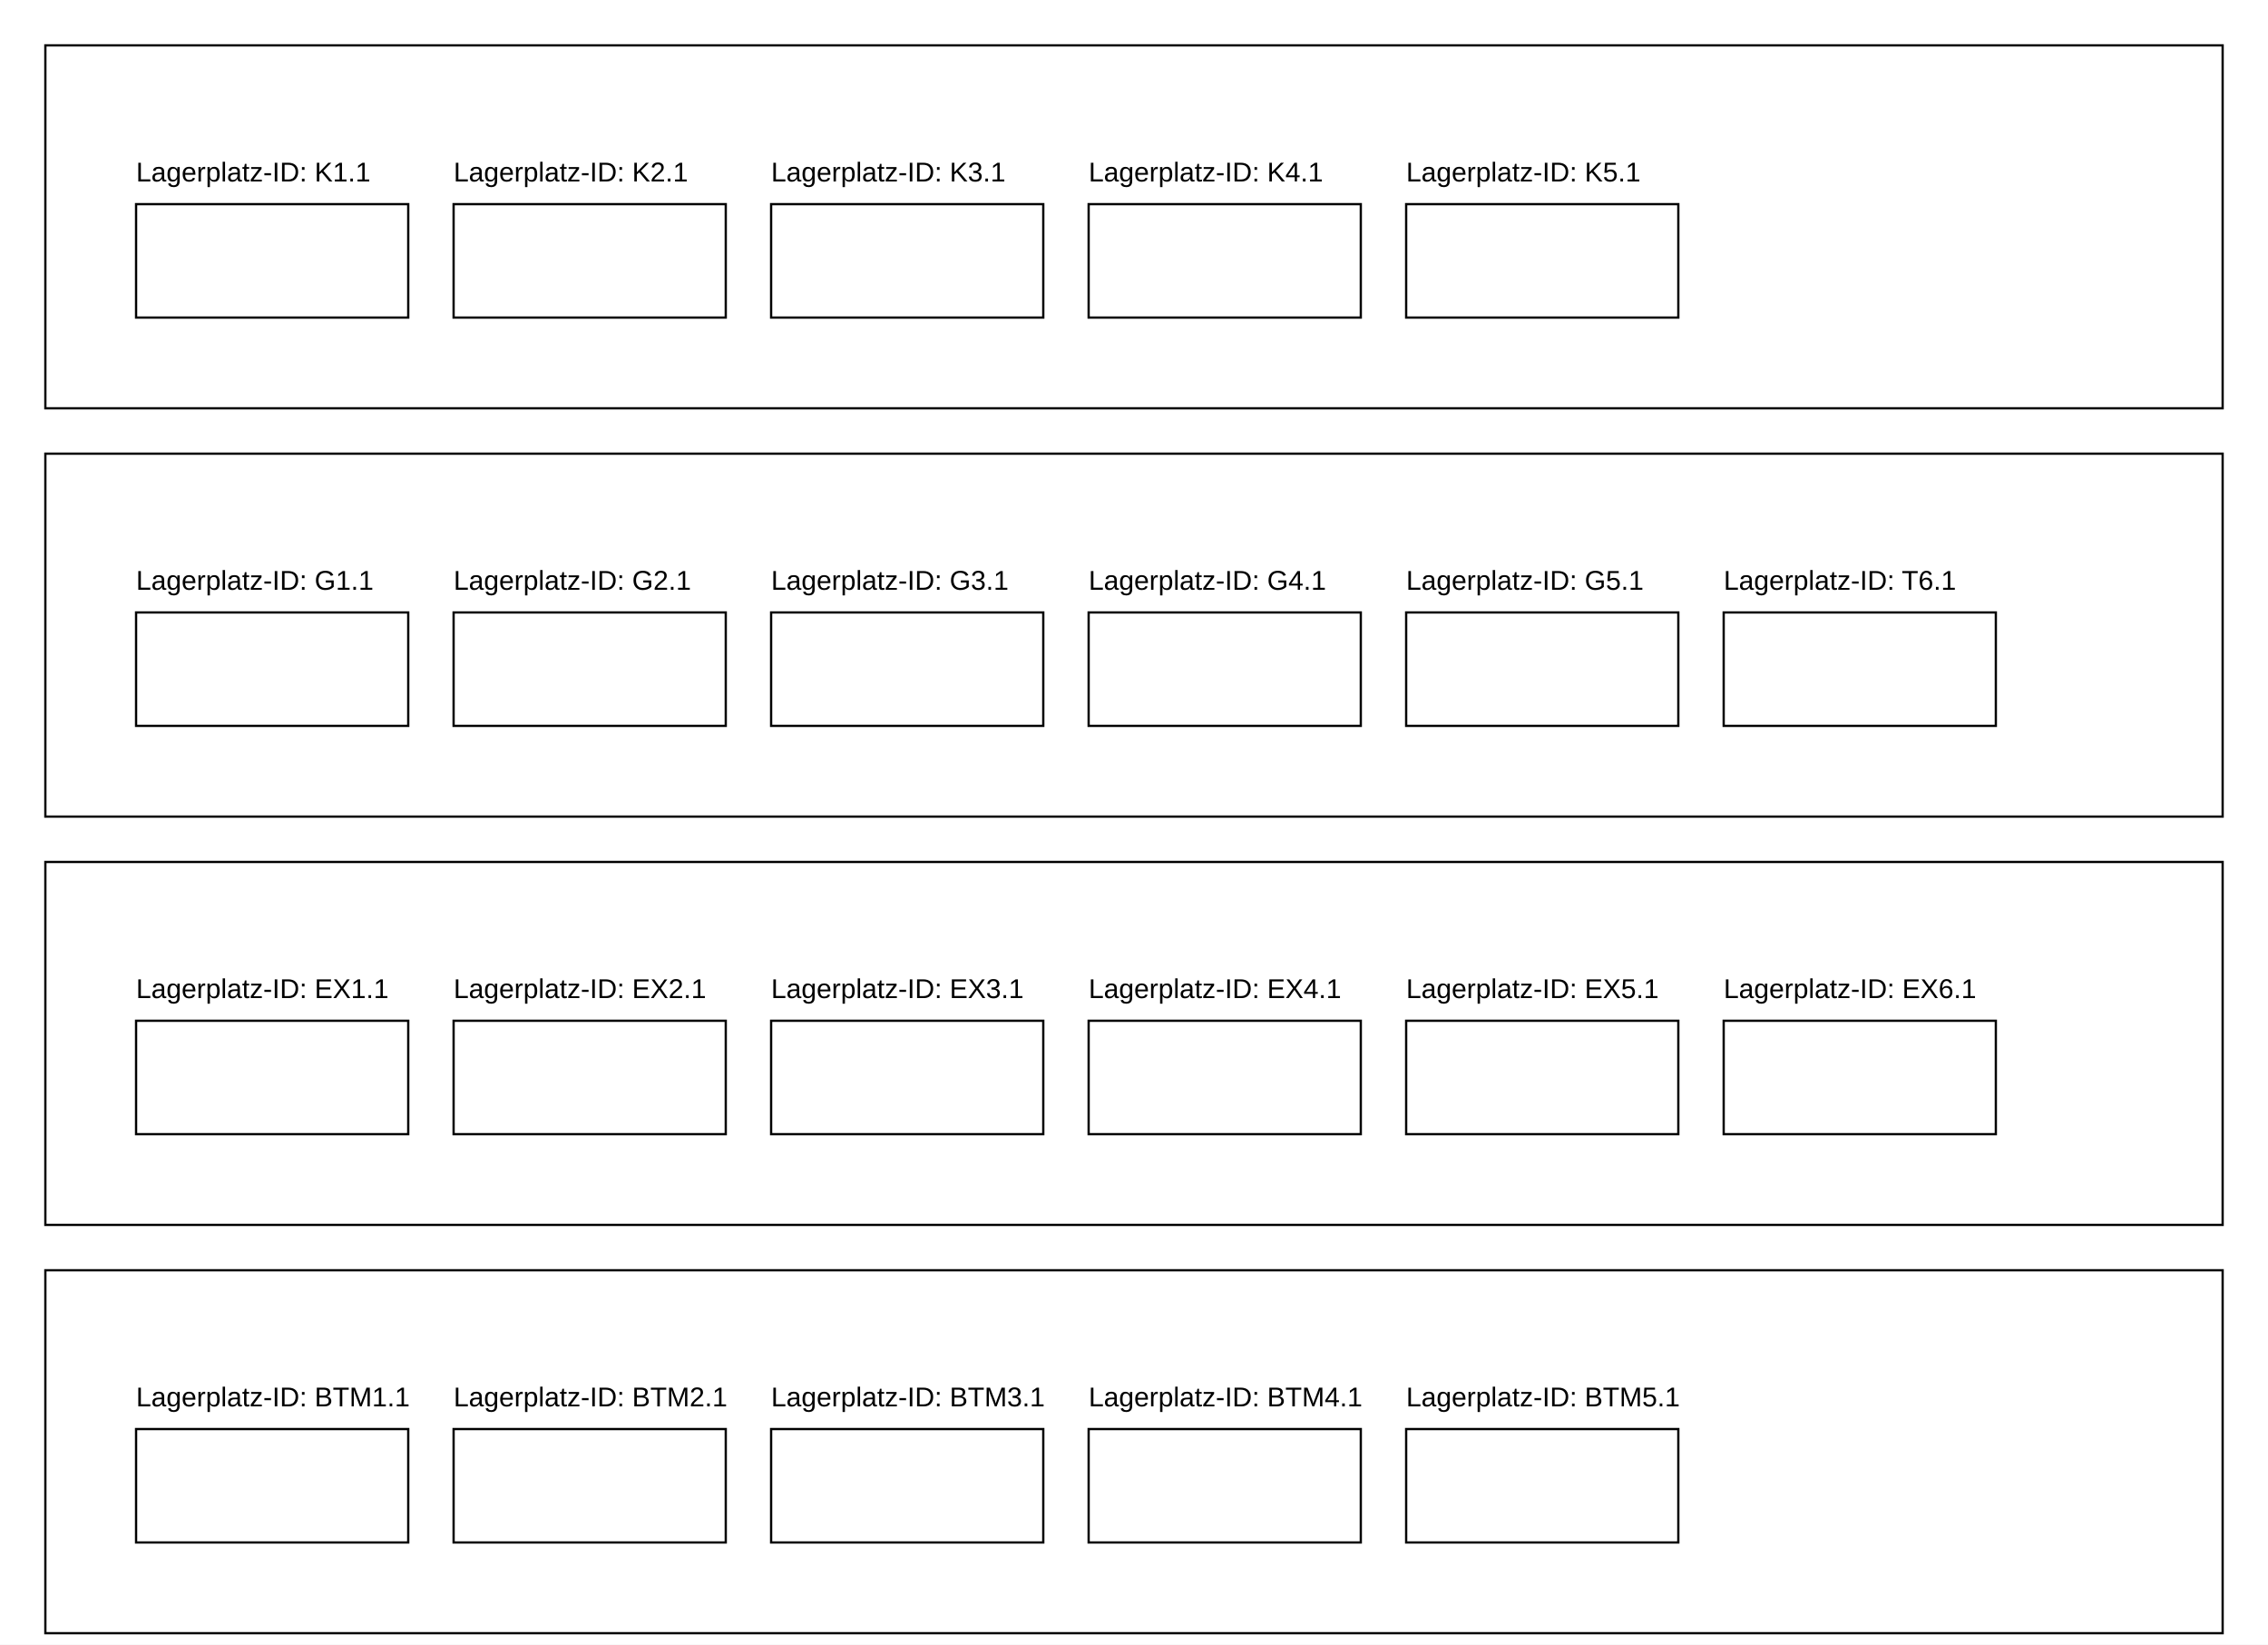
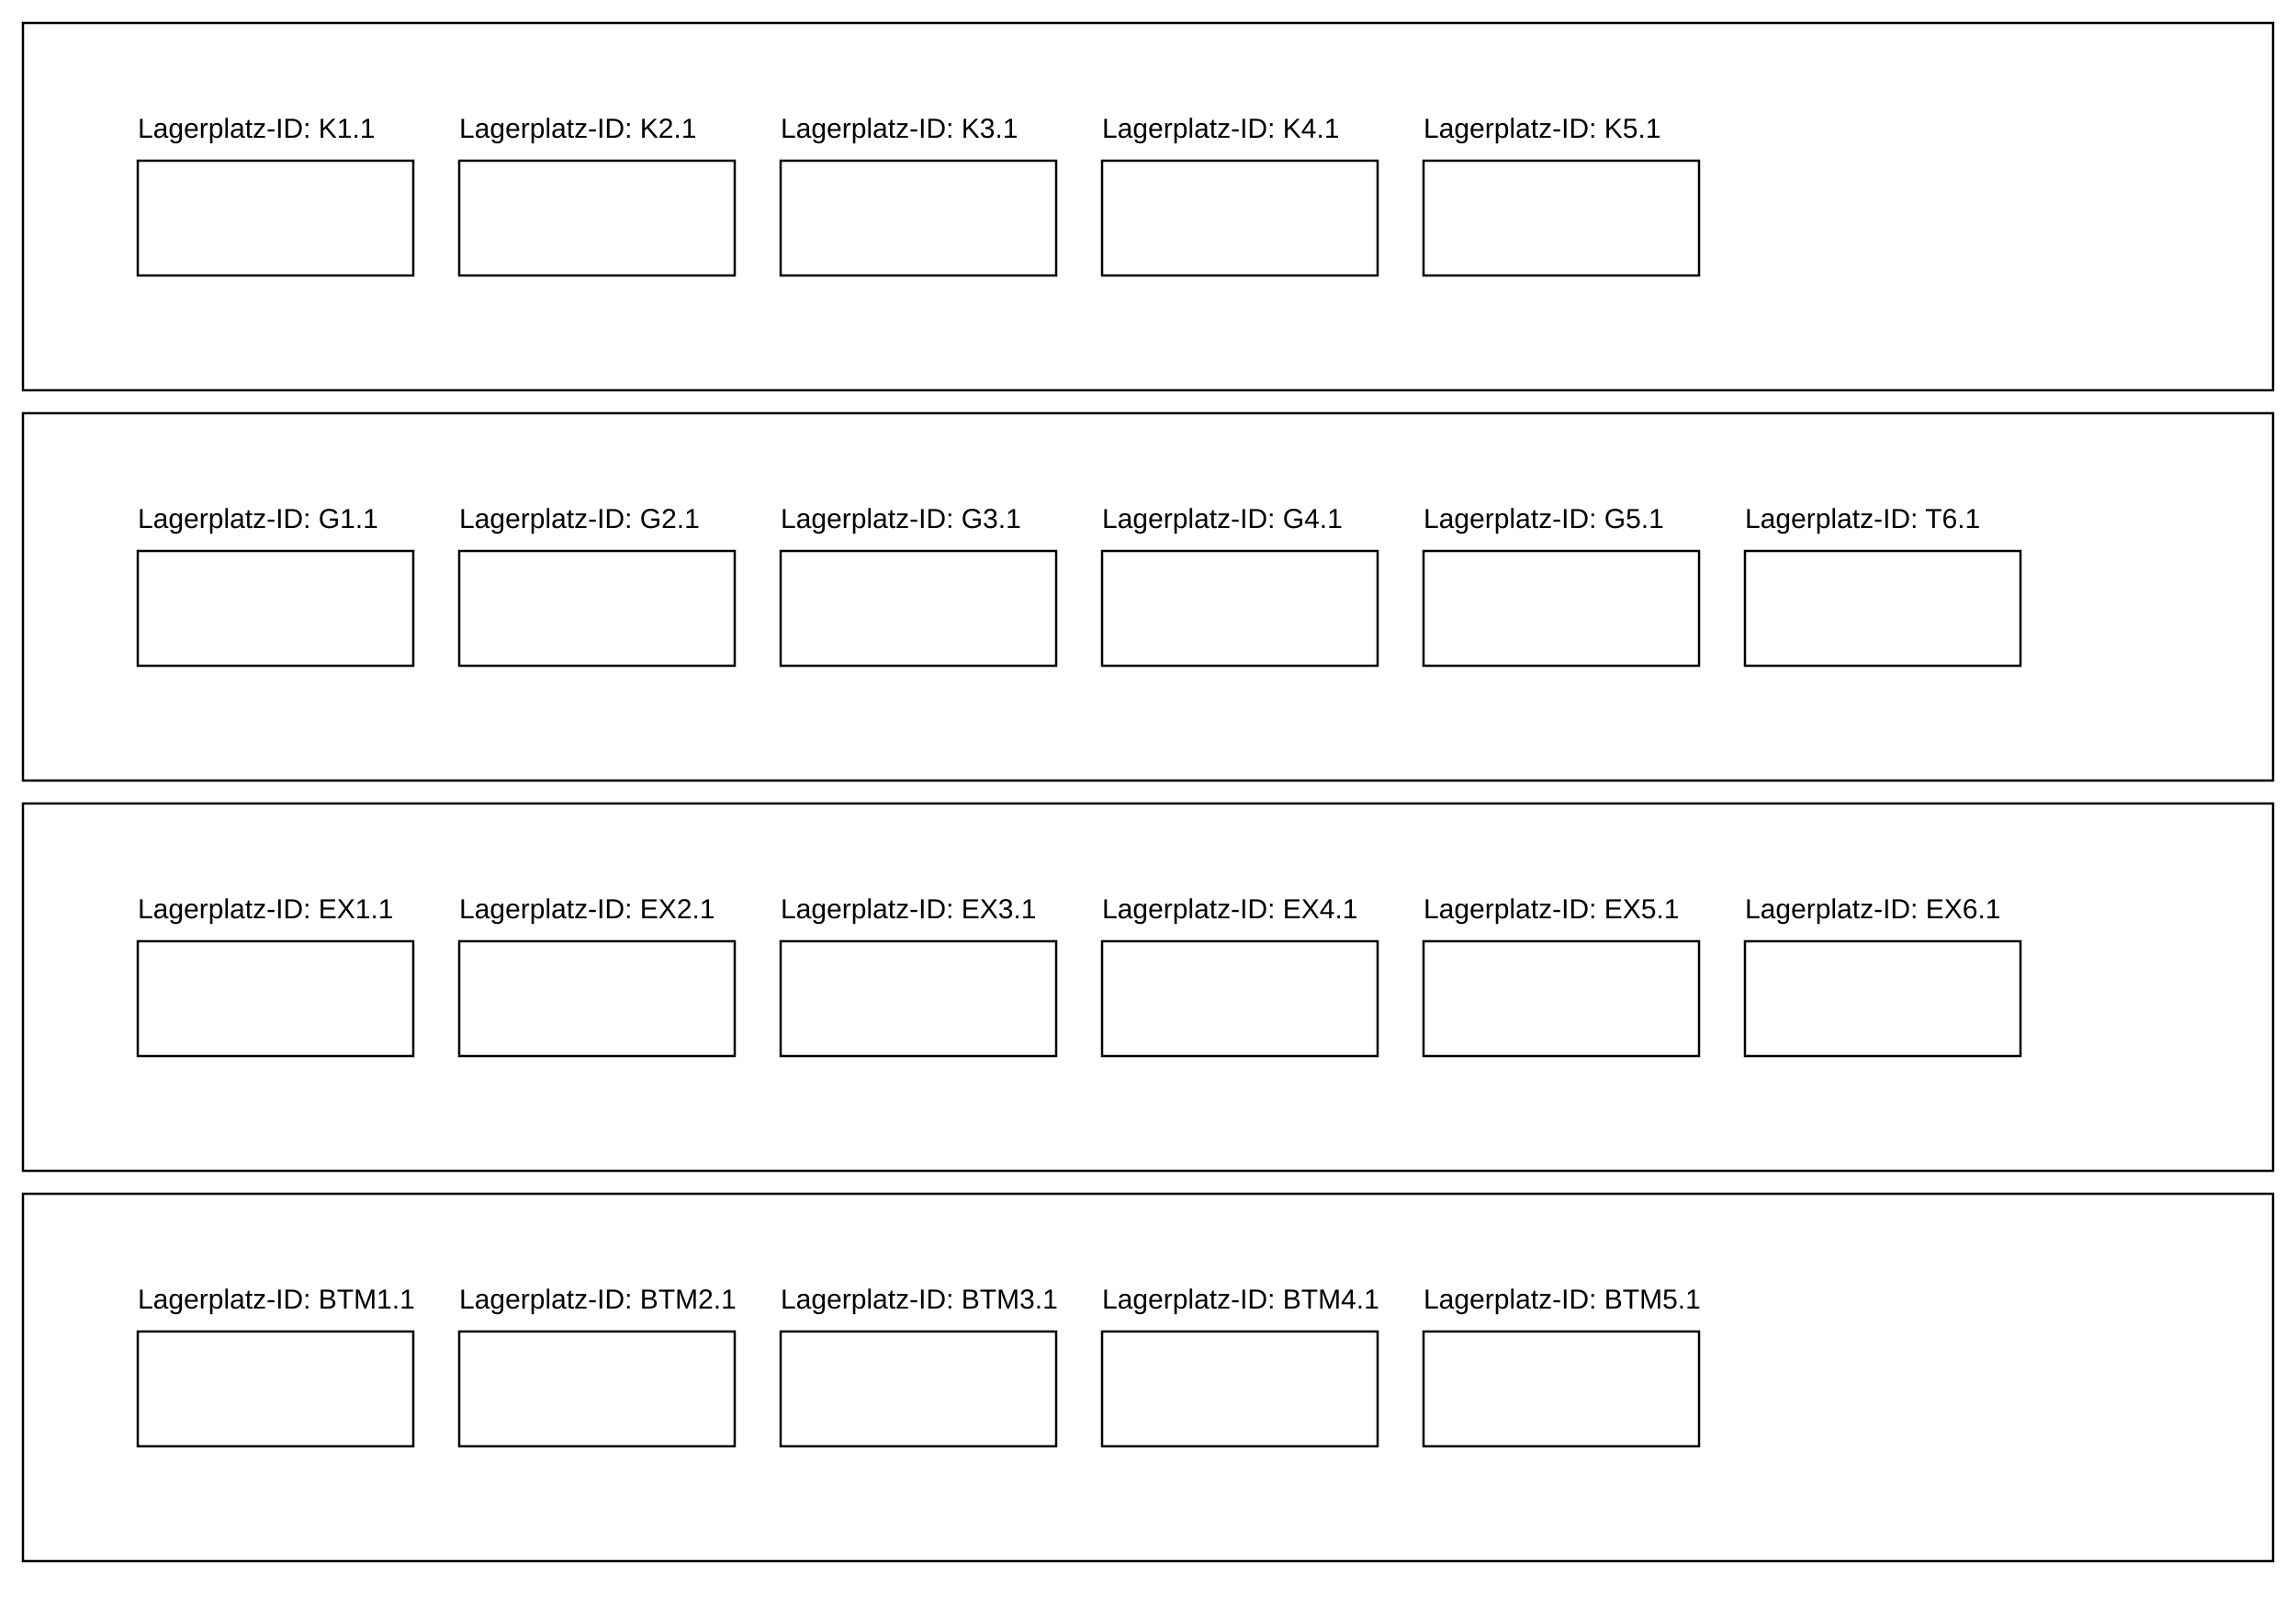
- <svg xmlns="http://www.w3.org/2000/svg" width="1000" height="725">
+ <svg xmlns="http://www.w3.org/2000/svg" width="1000" height="700">
  <rect width="100%" height="100%" fill="#ffffff" />
-   <rect x="20" y="20" width="960" height="160" fill="#fff" stroke="#000" id="kalt" />
-   <rect x="20" y="200" width="960" height="160" fill="#fff" stroke="#000" id="gift" />
-   <rect x="20" y="380" width="960" height="160" fill="#fff" stroke="#000" id="explosiv" />
-   <rect x="20" y="560" width="960" height="160" fill="#fff" stroke="#000" id="btm" />
-   <text x="60" y="80" font-family="Arial" font-size="12" fill="#000">Lagerplatz-ID: K1.1</text>
-   <rect x="60" y="90" width="120" height="50" fill="#FFF" stroke="#000" />
-   <text x="200" y="80" font-family="Arial" font-size="12" fill="#000">Lagerplatz-ID: K2.1</text>
-   <rect x="200" y="90" width="120" height="50" fill="#FFF" stroke="#000" />
-   <text x="340" y="80" font-family="Arial" font-size="12" fill="#000">Lagerplatz-ID: K3.1</text>
-   <rect x="340" y="90" width="120" height="50" fill="#FFF" stroke="#000" />
-   <text x="480" y="80" font-family="Arial" font-size="12" fill="#000">Lagerplatz-ID: K4.1</text>
-   <rect x="480" y="90" width="120" height="50" fill="#FFF" stroke="#000" />
-   <text x="620" y="80" font-family="Arial" font-size="12" fill="#000">Lagerplatz-ID: K5.1</text>
-   <rect x="620" y="90" width="120" height="50" fill="#FFF" stroke="#000" />
-   <text x="60" y="260" font-family="Arial" font-size="12" fill="#000">Lagerplatz-ID: G1.1</text>
-   <rect x="60" y="270" width="120" height="50" fill="#FFF" stroke="#000" />
-   <text x="200" y="260" font-family="Arial" font-size="12" fill="#000">Lagerplatz-ID: G2.1</text>
-   <rect x="200" y="270" width="120" height="50" fill="#FFF" stroke="#000" />
-   <text x="340" y="260" font-family="Arial" font-size="12" fill="#000">Lagerplatz-ID: G3.1</text>
-   <rect x="340" y="270" width="120" height="50" fill="#FFF" stroke="#000" />
-   <text x="480" y="260" font-family="Arial" font-size="12" fill="#000">Lagerplatz-ID: G4.1</text>
-   <rect x="480" y="270" width="120" height="50" fill="#FFF" stroke="#000" />
-   <text x="620" y="260" font-family="Arial" font-size="12" fill="#000">Lagerplatz-ID: G5.1</text>
-   <rect x="620" y="270" width="120" height="50" fill="#FFF" stroke="#000" />
-   <text x="760" y="260" font-family="Arial" font-size="12" fill="#000">Lagerplatz-ID: T6.1</text>
-   <rect x="760" y="270" width="120" height="50" fill="#FFF" stroke="#000" />
-   <text x="60" y="440" font-family="Arial" font-size="12" fill="#000">Lagerplatz-ID: EX1.1</text>
-   <rect x="60" y="450" width="120" height="50" fill="#FFF" stroke="#000" />
-   <text x="200" y="440" font-family="Arial" font-size="12" fill="#000">Lagerplatz-ID: EX2.1</text>
-   <rect x="200" y="450" width="120" height="50" fill="#FFF" stroke="#000" />
-   <text x="340" y="440" font-family="Arial" font-size="12" fill="#000">Lagerplatz-ID: EX3.1</text>
-   <rect x="340" y="450" width="120" height="50" fill="#FFF" stroke="#000" />
-   <text x="480" y="440" font-family="Arial" font-size="12" fill="#000">Lagerplatz-ID: EX4.1</text>
-   <rect x="480" y="450" width="120" height="50" fill="#FFF" stroke="#000" />
-   <text x="620" y="440" font-family="Arial" font-size="12" fill="#000">Lagerplatz-ID: EX5.1</text>
-   <rect x="620" y="450" width="120" height="50" fill="#FFF" stroke="#000" />
-   <text x="760" y="440" font-family="Arial" font-size="12" fill="#000">Lagerplatz-ID: EX6.1</text>
-   <rect x="760" y="450" width="120" height="50" fill="#FFF" stroke="#000" />
-   <text x="60" y="620" font-family="Arial" font-size="12" fill="#000">Lagerplatz-ID: BTM1.1</text>
-   <rect x="60" y="630" width="120" height="50" fill="#FFF" stroke="#000" />
-   <text x="200" y="620" font-family="Arial" font-size="12" fill="#000">Lagerplatz-ID: BTM2.1</text>
-   <rect x="200" y="630" width="120" height="50" fill="#FFF" stroke="#000" />
-   <text x="340" y="620" font-family="Arial" font-size="12" fill="#000">Lagerplatz-ID: BTM3.1</text>
-   <rect x="340" y="630" width="120" height="50" fill="#FFF" stroke="#000" />
-   <text x="480" y="620" font-family="Arial" font-size="12" fill="#000">Lagerplatz-ID: BTM4.1</text>
-   <rect x="480" y="630" width="120" height="50" fill="#FFF" stroke="#000" />
-   <text x="620" y="620" font-family="Arial" font-size="12" fill="#000">Lagerplatz-ID: BTM5.1</text>
-   <rect x="620" y="630" width="120" height="50" fill="#FFF" stroke="#000" />
+   <rect x="10" y="10" width="980" height="160" fill="#fff" stroke="#000" id="kalt" />
+   <rect x="10" y="180" width="980" height="160" fill="#fff" stroke="#000" id="gift" />
+   <rect x="10" y="350" width="980" height="160" fill="#fff" stroke="#000" id="explosiv" />
+   <rect x="10" y="520" width="980" height="160" fill="#fff" stroke="#000" id="btm" />
+   <text x="60" y="60" font-family="Arial" font-size="12" fill="#000">Lagerplatz-ID: K1.1</text>
+   <rect x="60" y="70" width="120" height="50" fill="#FFF" stroke="#000" />
+   <text x="200" y="60" font-family="Arial" font-size="12" fill="#000">Lagerplatz-ID: K2.1</text>
+   <rect x="200" y="70" width="120" height="50" fill="#FFF" stroke="#000" />
+   <text x="340" y="60" font-family="Arial" font-size="12" fill="#000">Lagerplatz-ID: K3.1</text>
+   <rect x="340" y="70" width="120" height="50" fill="#FFF" stroke="#000" />
+   <text x="480" y="60" font-family="Arial" font-size="12" fill="#000">Lagerplatz-ID: K4.1</text>
+   <rect x="480" y="70" width="120" height="50" fill="#FFF" stroke="#000" />
+   <text x="620" y="60" font-family="Arial" font-size="12" fill="#000">Lagerplatz-ID: K5.1</text>
+   <rect x="620" y="70" width="120" height="50" fill="#FFF" stroke="#000" />
+   <text x="60" y="230" font-family="Arial" font-size="12" fill="#000">Lagerplatz-ID: G1.1</text>
+   <rect x="60" y="240" width="120" height="50" fill="#FFF" stroke="#000" />
+   <text x="200" y="230" font-family="Arial" font-size="12" fill="#000">Lagerplatz-ID: G2.1</text>
+   <rect x="200" y="240" width="120" height="50" fill="#FFF" stroke="#000" />
+   <text x="340" y="230" font-family="Arial" font-size="12" fill="#000">Lagerplatz-ID: G3.1</text>
+   <rect x="340" y="240" width="120" height="50" fill="#FFF" stroke="#000" />
+   <text x="480" y="230" font-family="Arial" font-size="12" fill="#000">Lagerplatz-ID: G4.1</text>
+   <rect x="480" y="240" width="120" height="50" fill="#FFF" stroke="#000" />
+   <text x="620" y="230" font-family="Arial" font-size="12" fill="#000">Lagerplatz-ID: G5.1</text>
+   <rect x="620" y="240" width="120" height="50" fill="#FFF" stroke="#000" />
+   <text x="760" y="230" font-family="Arial" font-size="12" fill="#000">Lagerplatz-ID: T6.1</text>
+   <rect x="760" y="240" width="120" height="50" fill="#FFF" stroke="#000" />
+   <text x="60" y="400" font-family="Arial" font-size="12" fill="#000">Lagerplatz-ID: EX1.1</text>
+   <rect x="60" y="410" width="120" height="50" fill="#FFF" stroke="#000" />
+   <text x="200" y="400" font-family="Arial" font-size="12" fill="#000">Lagerplatz-ID: EX2.1</text>
+   <rect x="200" y="410" width="120" height="50" fill="#FFF" stroke="#000" />
+   <text x="340" y="400" font-family="Arial" font-size="12" fill="#000">Lagerplatz-ID: EX3.1</text>
+   <rect x="340" y="410" width="120" height="50" fill="#FFF" stroke="#000" />
+   <text x="480" y="400" font-family="Arial" font-size="12" fill="#000">Lagerplatz-ID: EX4.1</text>
+   <rect x="480" y="410" width="120" height="50" fill="#FFF" stroke="#000" />
+   <text x="620" y="400" font-family="Arial" font-size="12" fill="#000">Lagerplatz-ID: EX5.1</text>
+   <rect x="620" y="410" width="120" height="50" fill="#FFF" stroke="#000" />
+   <text x="760" y="400" font-family="Arial" font-size="12" fill="#000">Lagerplatz-ID: EX6.1</text>
+   <rect x="760" y="410" width="120" height="50" fill="#FFF" stroke="#000" />
+   <text x="60" y="570" font-family="Arial" font-size="12" fill="#000">Lagerplatz-ID: BTM1.1</text>
+   <rect x="60" y="580" width="120" height="50" fill="#FFF" stroke="#000" />
+   <text x="200" y="570" font-family="Arial" font-size="12" fill="#000">Lagerplatz-ID: BTM2.1</text>
+   <rect x="200" y="580" width="120" height="50" fill="#FFF" stroke="#000" />
+   <text x="340" y="570" font-family="Arial" font-size="12" fill="#000">Lagerplatz-ID: BTM3.1</text>
+   <rect x="340" y="580" width="120" height="50" fill="#FFF" stroke="#000" />
+   <text x="480" y="570" font-family="Arial" font-size="12" fill="#000">Lagerplatz-ID: BTM4.1</text>
+   <rect x="480" y="580" width="120" height="50" fill="#FFF" stroke="#000" />
+   <text x="620" y="570" font-family="Arial" font-size="12" fill="#000">Lagerplatz-ID: BTM5.1</text>
+   <rect x="620" y="580" width="120" height="50" fill="#FFF" stroke="#000" />
  <style>
  svg
  {
    display: block;
    margin: auto;
    position: absolute;
    top: 50%;
    left: 50%;
    transform: translate(-50%, -50%);
  }
  </style>
</svg>
